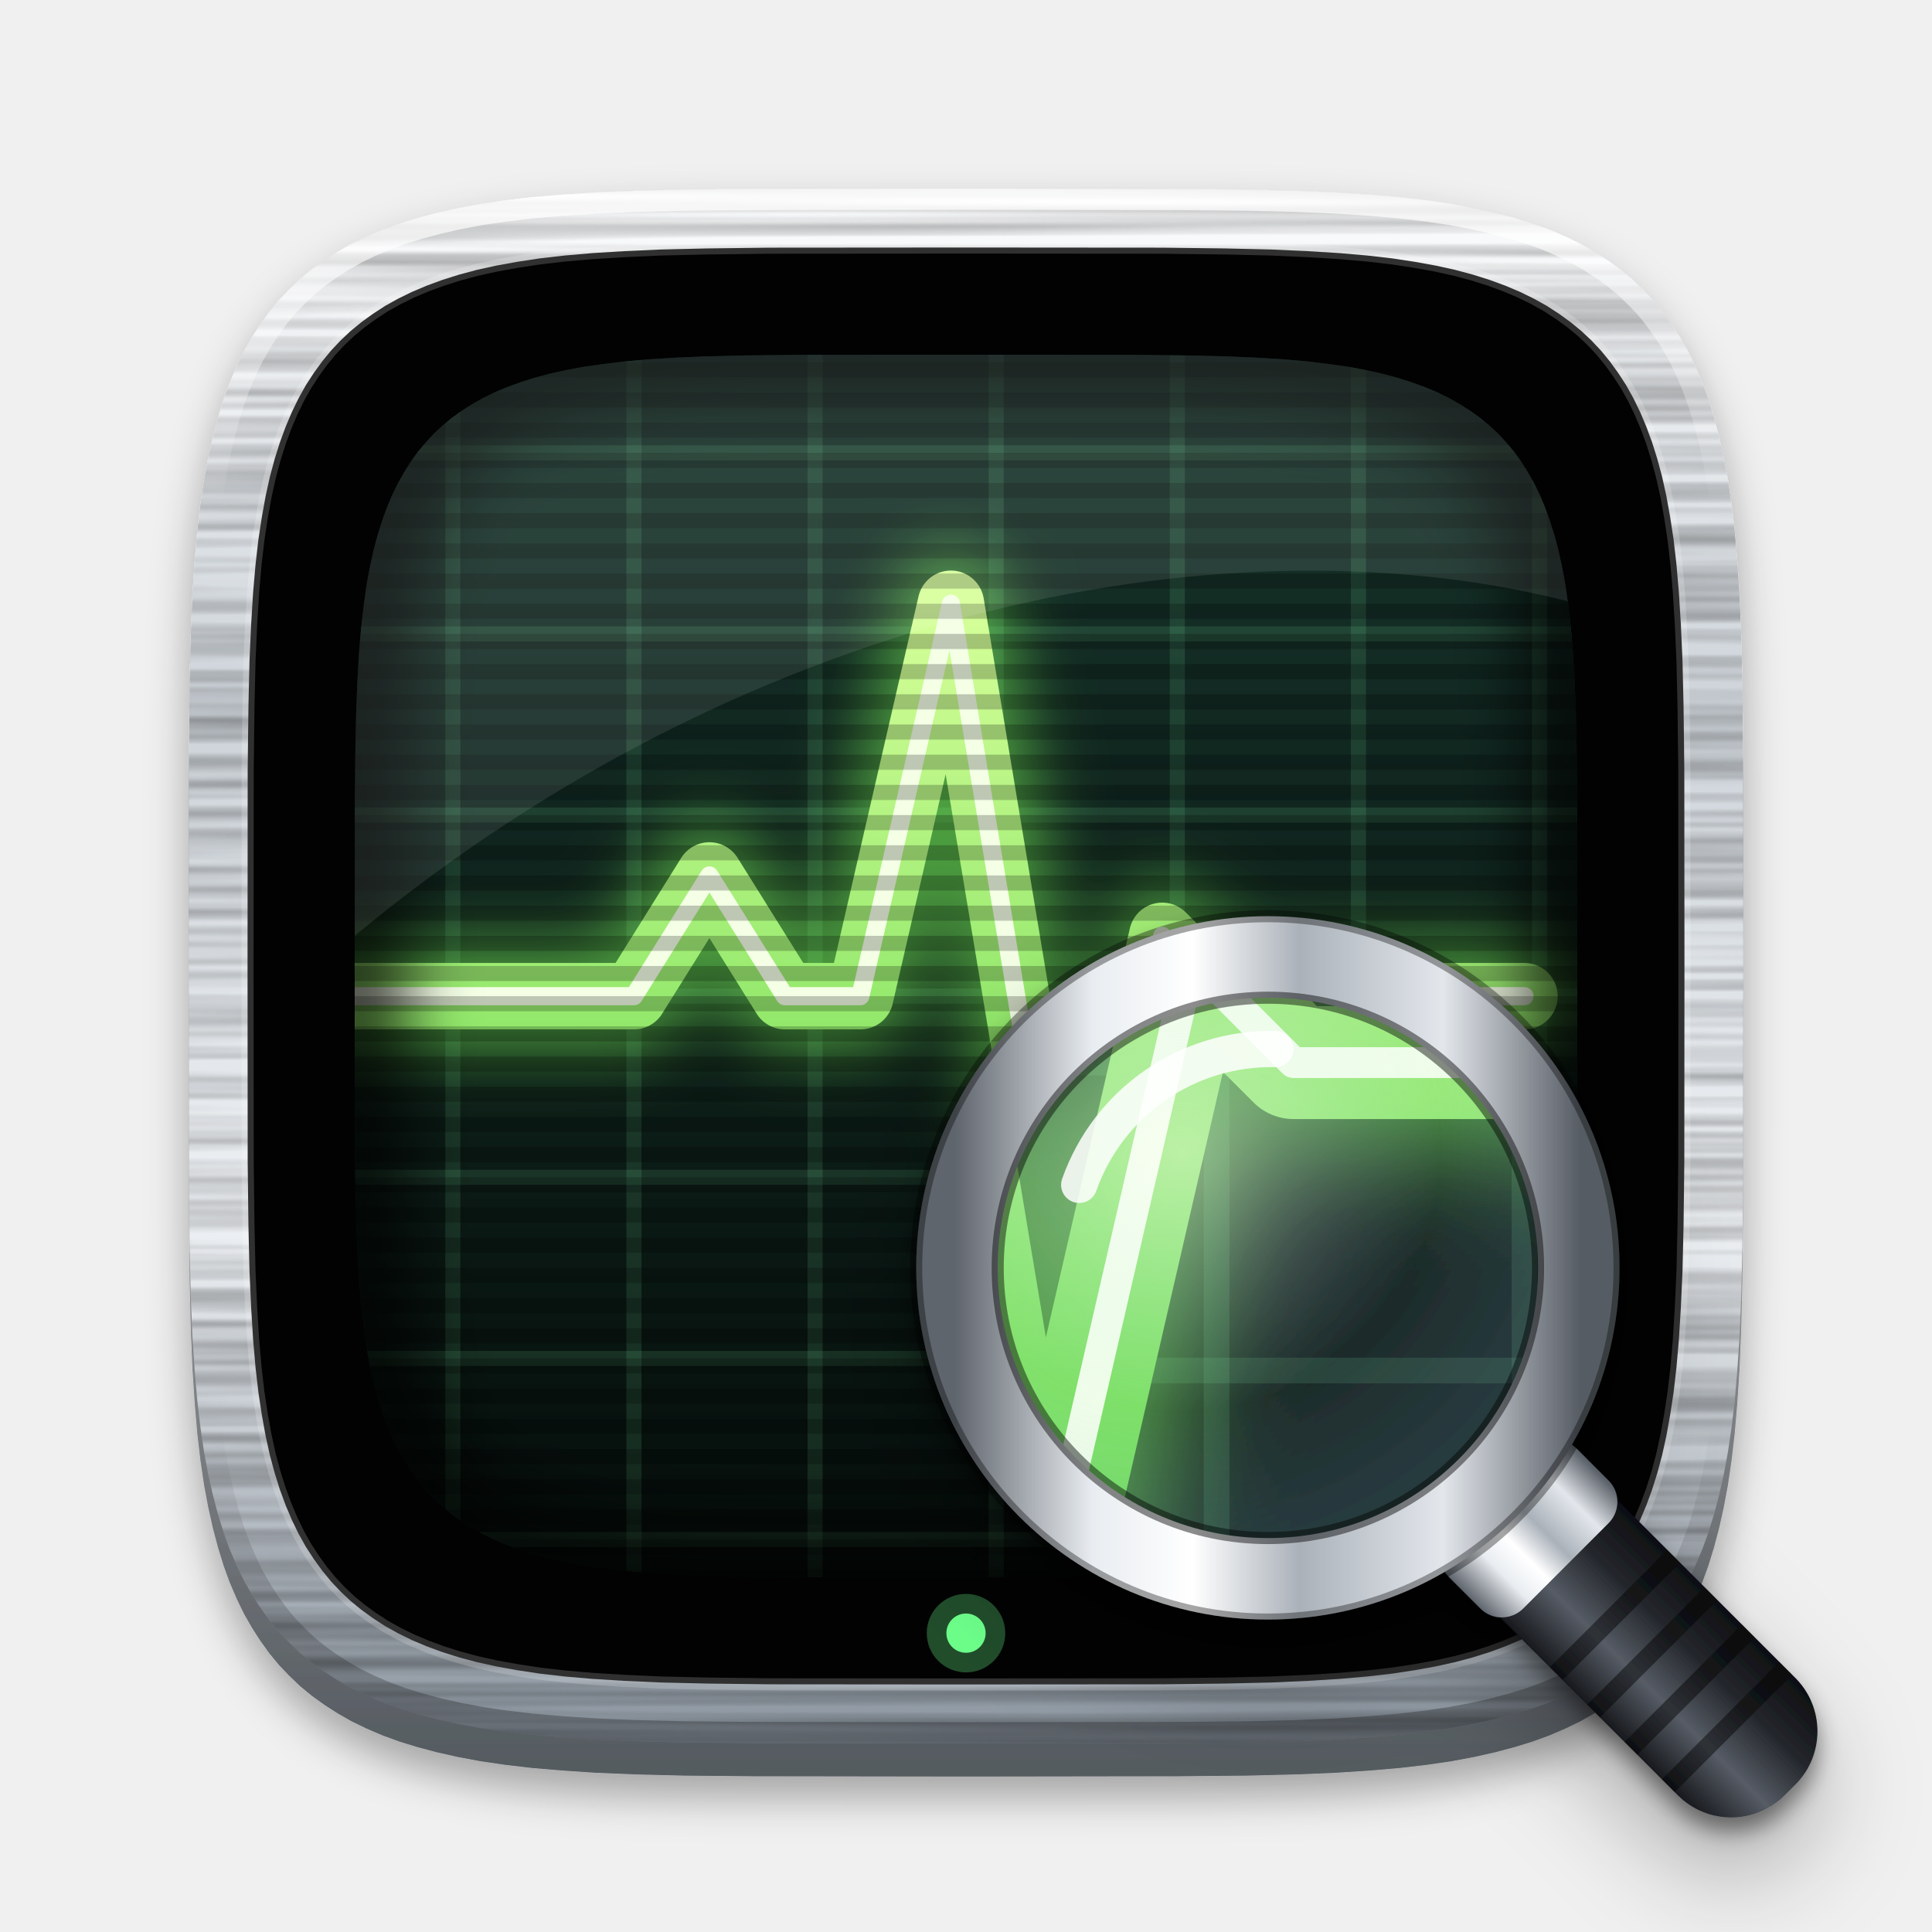
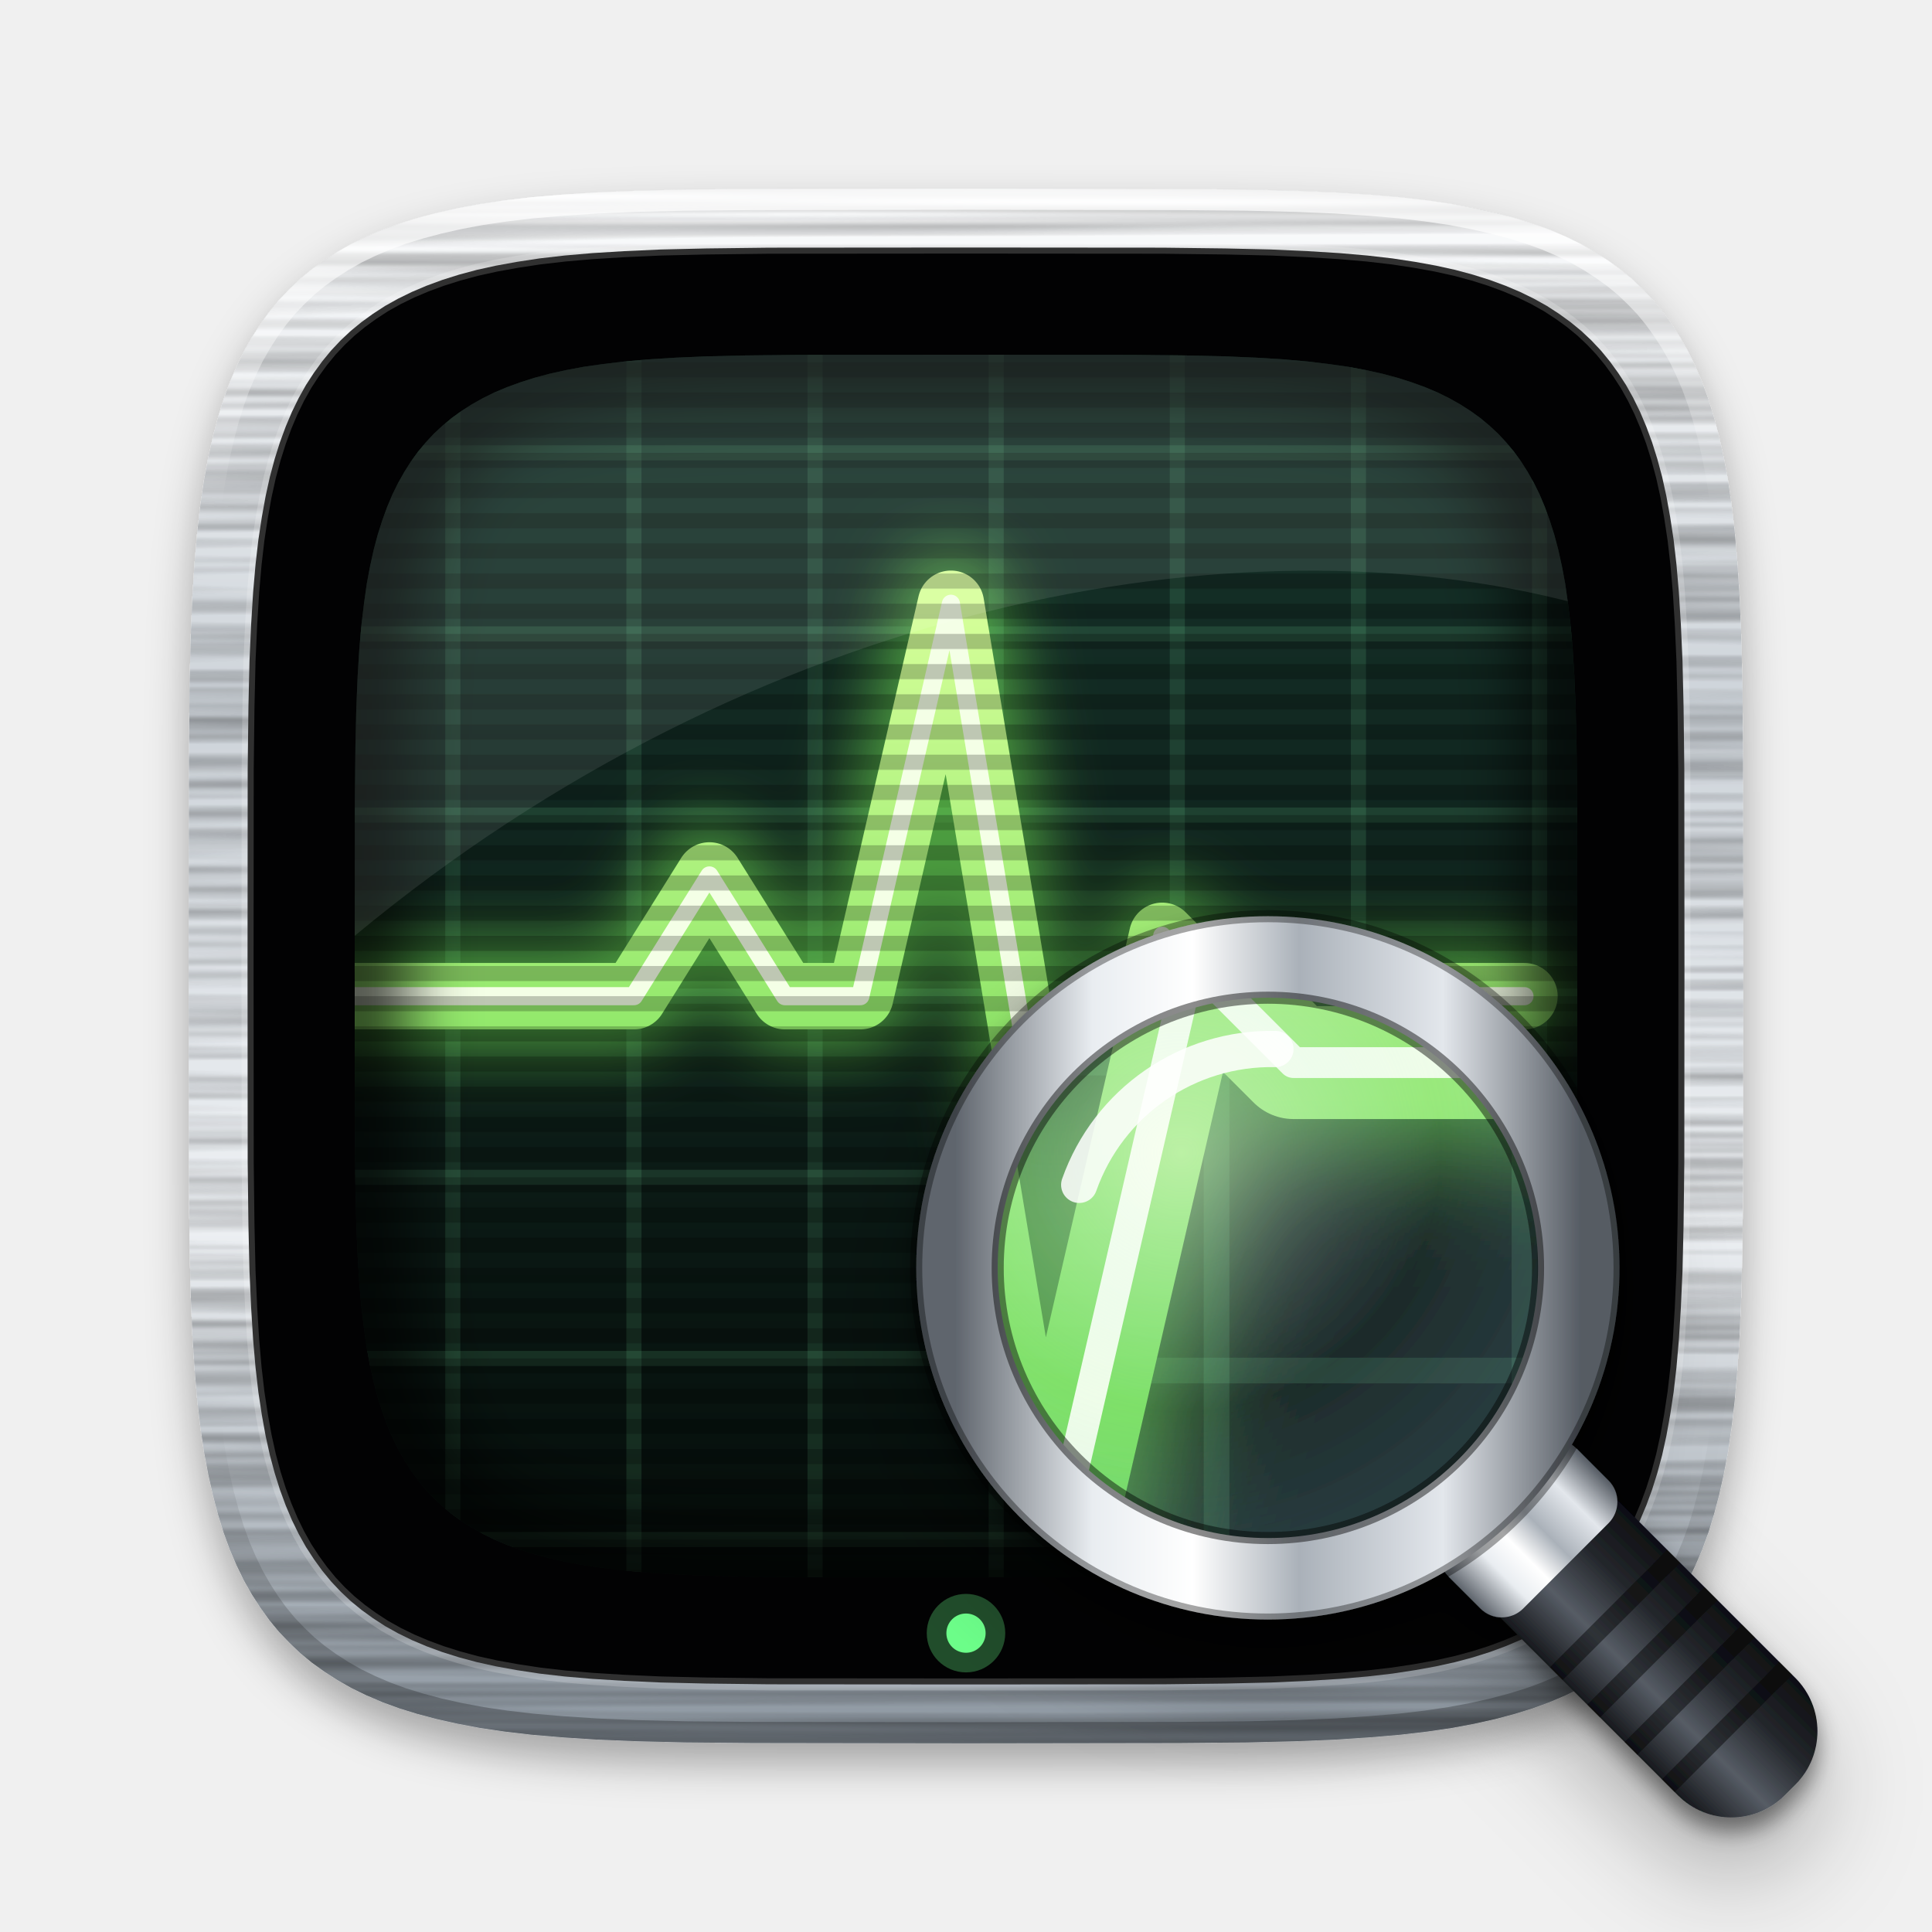
<svg xmlns="http://www.w3.org/2000/svg" width="128" height="128" viewBox="0 0 128 128">
  <defs>
    <filter id="drop" x="-20%" y="-20%" width="140%" height="150%">
      <feGaussianBlur in="SourceAlpha" stdDeviation="1.4" />
      <feOffset dy="1.4" />
      <feComponentTransfer>
        <feFuncA type="linear" slope=".32" />
      </feComponentTransfer>
      <feMerge>
        <feMergeNode />
        <feMergeNode in="SourceGraphic" />
      </feMerge>
    </filter>
    <filter id="cast" x="-40%" y="-40%" width="180%" height="200%">
      <feGaussianBlur in="SourceAlpha" stdDeviation="3.4" result="a" />
      <feOffset in="a" dy="3.6" result="a2" />
      <feComponentTransfer in="a2" result="amb">
        <feFuncA type="linear" slope=".3" />
      </feComponentTransfer>
      <feGaussianBlur in="SourceAlpha" stdDeviation=".7" result="c" />
      <feOffset in="c" dy=".9" result="c2" />
      <feComponentTransfer in="c2" result="con">
        <feFuncA type="linear" slope=".45" />
      </feComponentTransfer>
      <feMerge>
        <feMergeNode in="amb" />
        <feMergeNode in="con" />
        <feMergeNode in="SourceGraphic" />
      </feMerge>
    </filter>
    <filter id="soft" x="-40%" y="-40%" width="180%" height="180%">
      <feGaussianBlur stdDeviation="2.2" />
    </filter>
    <filter id="glowf" x="-40%" y="-40%" width="180%" height="180%">
      <feGaussianBlur stdDeviation="2.2" />
    </filter>
    <filter id="grain" x="0" y="0" width="100%" height="100%">
      <feTurbulence type="fractalNoise" baseFrequency="1.3" numOctaves="2" seed="7" />
      <feColorMatrix values="0 0 0 0 0  0 0 0 0 0  0 0 0 0 0  .55 0 0 0 -.2" />
    </filter>
    <filter id="brushed" x="0" y="0" width="100%" height="100%">
      <feTurbulence type="fractalNoise" baseFrequency="0.015 1.1" numOctaves="2" seed="4" />
      <feColorMatrix values="0 0 0 0 0  0 0 0 0 0  0 0 0 0 0  .6 0 0 0 -.2" />
    </filter>
    <radialGradient id="vig" cx=".5" cy=".42" r=".75">
      <stop offset=".55" stop-color="#000" stop-opacity="0" />
      <stop offset="1" stop-color="#000" stop-opacity=".16" />
    </radialGradient>
    <linearGradient id="rim" x1="0" y1="0" x2="0" y2="1">
      <stop offset="0" stop-color="#fff" stop-opacity=".75" />
      <stop offset=".2" stop-color="#fff" stop-opacity="0" />
      <stop offset=".8" stop-color="#000" stop-opacity="0" />
      <stop offset="1" stop-color="#000" stop-opacity=".28" />
    </linearGradient>
    <linearGradient id="chrome" x1="0" y1="0" x2="1" y2="0">
      <stop offset="0" stop-color="#5f656d" />
      <stop offset=".22" stop-color="#e9edf1" />
      <stop offset=".38" stop-color="#ffffff" />
      <stop offset=".55" stop-color="#aab1b9" />
      <stop offset=".78" stop-color="#e3e7ec" />
      <stop offset="1" stop-color="#565c64" />
    </linearGradient>
    <linearGradient id="chromev" x1="0" y1="0" x2="0" y2="1">
      <stop offset="0" stop-color="#ffffff" />
      <stop offset=".45" stop-color="#b3bac2" />
      <stop offset=".55" stop-color="#7d848d" />
      <stop offset="1" stop-color="#d9dde2" />
    </linearGradient>
    <linearGradient id="kctop" x1="0" y1="0" x2="0" y2="1">
      <stop offset="0" stop-color="#ffffff" />
      <stop offset="1" stop-color="#d3d8df" />
    </linearGradient>
    <linearGradient id="kcside" x1="0" y1="0" x2="0" y2="1">
      <stop offset="0" stop-color="#aab1bb" />
      <stop offset="1" stop-color="#5b626c" />
    </linearGradient>
    <radialGradient id="dish" cx=".5" cy=".45" r=".6">
      <stop offset="0" stop-color="#000" stop-opacity=".09" />
      <stop offset="1" stop-color="#000" stop-opacity="0" />
    </radialGradient>
    <pattern id="scan" width="2" height="2" patternUnits="userSpaceOnUse">
      <rect width="2" height="1" fill="#000" fill-opacity=".22" />
    </pattern>
    <clipPath id="clip">
      <path d="M115.50 64.00L115.48 78.11L115.44 82.61L115.36 85.87L115.25 88.52L115.10 90.79L114.93 92.78L114.72 94.57L114.48 96.20L114.20 97.69L113.89 99.07L113.55 100.35L113.18 101.55L112.77 102.67L112.32 103.72L111.84 104.71L111.31 105.64L110.75 106.51L110.16 107.33L109.52 108.11L108.83 108.83L108.11 109.52L107.33 110.16L106.51 110.75L105.64 111.31L104.71 111.84L103.72 112.32L102.67 112.77L101.55 113.18L100.35 113.55L99.07 113.89L97.69 114.20L96.20 114.48L94.57 114.72L92.78 114.93L90.79 115.10L88.52 115.25L85.87 115.36L82.61 115.44L78.11 115.48L64.00 115.50L49.89 115.48L45.39 115.44L42.13 115.36L39.48 115.25L37.21 115.10L35.22 114.93L33.43 114.72L31.80 114.48L30.31 114.20L28.93 113.89L27.65 113.55L26.45 113.18L25.33 112.77L24.28 112.32L23.29 111.84L22.36 111.31L21.49 110.75L20.67 110.16L19.89 109.52L19.17 108.83L18.48 108.11L17.84 107.33L17.25 106.51L16.69 105.64L16.16 104.71L15.68 103.72L15.23 102.67L14.82 101.55L14.45 100.35L14.11 99.07L13.80 97.69L13.52 96.20L13.28 94.57L13.07 92.78L12.90 90.79L12.75 88.52L12.64 85.87L12.56 82.61L12.52 78.11L12.50 64.00L12.52 49.89L12.56 45.39L12.64 42.13L12.75 39.48L12.90 37.21L13.07 35.22L13.28 33.43L13.52 31.80L13.80 30.31L14.11 28.93L14.45 27.65L14.82 26.45L15.23 25.33L15.68 24.28L16.16 23.29L16.69 22.36L17.25 21.49L17.84 20.67L18.48 19.89L19.17 19.17L19.89 18.48L20.67 17.84L21.49 17.25L22.36 16.69L23.29 16.16L24.28 15.68L25.33 15.23L26.45 14.82L27.65 14.45L28.93 14.11L30.31 13.80L31.80 13.52L33.43 13.28L35.22 13.07L37.21 12.90L39.48 12.75L42.13 12.64L45.39 12.56L49.89 12.52L64.00 12.50L78.11 12.52L82.61 12.56L85.87 12.64L88.52 12.75L90.79 12.90L92.78 13.07L94.57 13.28L96.20 13.52L97.69 13.80L99.07 14.11L100.35 14.45L101.55 14.82L102.67 15.23L103.72 15.68L104.71 16.16L105.64 16.69L106.51 17.25L107.33 17.84L108.11 18.48L108.83 19.17L109.52 19.89L110.16 20.67L110.75 21.49L111.31 22.36L111.84 23.29L112.32 24.28L112.77 25.33L113.18 26.45L113.55 27.65L113.89 28.93L114.20 30.31L114.48 31.80L114.72 33.43L114.93 35.22L115.10 37.21L115.25 39.48L115.36 42.13L115.44 45.39L115.48 49.89Z" />
    </clipPath>
    <clipPath id="scr">
      <path d="M104.50 64.00L104.49 75.09L104.45 78.63L104.39 81.20L104.30 83.28L104.19 85.06L104.05 86.63L103.88 88.04L103.70 89.32L103.48 90.49L103.24 91.58L102.97 92.59L102.67 93.53L102.35 94.41L102.00 95.24L101.62 96.01L101.21 96.74L100.77 97.43L100.30 98.08L99.79 98.69L99.26 99.26L98.69 99.79L98.08 100.30L97.43 100.77L96.74 101.21L96.01 101.62L95.24 102.00L94.41 102.35L93.53 102.67L92.59 102.97L91.58 103.24L90.49 103.48L89.32 103.70L88.04 103.88L86.63 104.05L85.06 104.19L83.28 104.30L81.20 104.39L78.63 104.45L75.09 104.49L64.00 104.50L52.91 104.49L49.37 104.45L46.80 104.39L44.72 104.30L42.94 104.19L41.37 104.05L39.96 103.88L38.68 103.70L37.51 103.48L36.42 103.24L35.41 102.97L34.47 102.67L33.59 102.35L32.76 102.00L31.99 101.62L31.26 101.21L30.57 100.77L29.92 100.30L29.31 99.79L28.74 99.26L28.21 98.69L27.70 98.08L27.23 97.43L26.79 96.74L26.38 96.01L26.00 95.24L25.65 94.41L25.33 93.53L25.03 92.59L24.76 91.58L24.52 90.49L24.30 89.32L24.12 88.04L23.95 86.63L23.81 85.06L23.70 83.28L23.61 81.20L23.55 78.63L23.51 75.09L23.50 64.00L23.51 52.91L23.55 49.37L23.61 46.80L23.70 44.72L23.81 42.94L23.95 41.37L24.12 39.96L24.30 38.68L24.52 37.51L24.76 36.42L25.03 35.41L25.33 34.47L25.65 33.59L26.00 32.76L26.38 31.99L26.79 31.26L27.23 30.57L27.70 29.92L28.21 29.31L28.74 28.74L29.31 28.21L29.92 27.70L30.57 27.23L31.26 26.79L31.99 26.38L32.76 26.00L33.59 25.65L34.47 25.33L35.41 25.03L36.42 24.76L37.51 24.52L38.68 24.30L39.96 24.12L41.37 23.95L42.94 23.81L44.72 23.70L46.80 23.61L49.37 23.55L52.91 23.51L64.00 23.50L75.09 23.51L78.63 23.55L81.20 23.61L83.28 23.70L85.06 23.81L86.63 23.95L88.04 24.12L89.32 24.30L90.49 24.52L91.58 24.76L92.59 25.03L93.53 25.33L94.41 25.65L95.24 26.00L96.01 26.38L96.74 26.79L97.43 27.23L98.08 27.70L98.69 28.21L99.26 28.74L99.79 29.31L100.30 29.92L100.77 30.57L101.21 31.26L101.62 31.99L102.00 32.76L102.35 33.59L102.67 34.47L102.97 35.41L103.24 36.42L103.48 37.51L103.70 38.68L103.88 39.96L104.05 41.37L104.19 42.94L104.30 44.72L104.39 46.80L104.45 49.37L104.49 52.91Z" />
    </clipPath>
    <linearGradient id="bezel" x1="0" y1="0" x2="0" y2="1">
      <stop offset="0.000" stop-color="#fbfcfd" />
      <stop offset="0.333" stop-color="#cdd3d9" />
      <stop offset="0.667" stop-color="#eef1f4" />
      <stop offset="1.000" stop-color="#8d97a1" />
    </linearGradient>
    <linearGradient id="screen" x1="0" y1="0" x2="0" y2="1">
      <stop offset="0.000" stop-color="#17352c" />
      <stop offset="1.000" stop-color="#050d0a" />
    </linearGradient>
    <linearGradient id="pulse" x1="0" y1="0" x2="0" y2="1">
      <stop offset="0.000" stop-color="#d6ff9a" />
      <stop offset="1.000" stop-color="#62d84a" />
    </linearGradient>
    <linearGradient id="handle" x1="0" y1="0" x2="1" y2="0">
      <stop offset="0.000" stop-color="#17191d" />
      <stop offset="0.333" stop-color="#565c65" />
      <stop offset="0.667" stop-color="#24272c" />
      <stop offset="1.000" stop-color="#0e0f12" />
    </linearGradient>
    <radialGradient id="lens" cx=".35" cy=".3" r=".9">
      <stop offset="0" stop-color="#fff" stop-opacity=".4" />
      <stop offset=".5" stop-color="#bfe9ff" stop-opacity=".1" />
      <stop offset="1" stop-color="#6fa9cc" stop-opacity=".3" />
    </radialGradient>
    <clipPath id="lc">
      <circle cx="84" cy="84" r="19" />
    </clipPath>
  </defs>
  <g filter="url(#drop)">
-     <path d="M115.50 64.00L115.48 78.11L115.44 82.61L115.36 85.87L115.25 88.52L115.10 90.79L114.93 92.78L114.72 94.57L114.48 96.20L114.20 97.69L113.89 99.07L113.55 100.35L113.18 101.55L112.77 102.67L112.32 103.72L111.84 104.71L111.31 105.64L110.75 106.51L110.16 107.33L109.52 108.11L108.83 108.83L108.11 109.52L107.33 110.16L106.51 110.75L105.64 111.31L104.71 111.84L103.72 112.32L102.67 112.77L101.55 113.18L100.35 113.55L99.07 113.89L97.69 114.20L96.20 114.48L94.57 114.72L92.78 114.93L90.79 115.10L88.52 115.25L85.87 115.36L82.61 115.44L78.11 115.48L64.00 115.50L49.89 115.48L45.39 115.44L42.13 115.36L39.48 115.25L37.21 115.10L35.22 114.93L33.43 114.72L31.80 114.48L30.31 114.20L28.93 113.89L27.65 113.55L26.45 113.18L25.33 112.77L24.28 112.32L23.29 111.84L22.36 111.31L21.49 110.75L20.67 110.16L19.89 109.52L19.17 108.83L18.48 108.11L17.84 107.33L17.25 106.51L16.69 105.64L16.16 104.71L15.68 103.72L15.23 102.67L14.82 101.55L14.45 100.35L14.11 99.07L13.80 97.69L13.52 96.20L13.28 94.57L13.07 92.78L12.90 90.79L12.75 88.52L12.64 85.87L12.56 82.61L12.52 78.11L12.50 64.00L12.52 49.89L12.56 45.39L12.64 42.13L12.75 39.48L12.90 37.21L13.07 35.22L13.28 33.43L13.52 31.80L13.80 30.31L14.11 28.93L14.45 27.65L14.82 26.45L15.23 25.33L15.68 24.28L16.16 23.29L16.69 22.36L17.25 21.49L17.84 20.67L18.48 19.89L19.17 19.17L19.89 18.48L20.67 17.84L21.49 17.25L22.36 16.69L23.29 16.16L24.28 15.68L25.33 15.23L26.45 14.82L27.65 14.45L28.93 14.11L30.31 13.80L31.80 13.52L33.43 13.28L35.22 13.07L37.21 12.90L39.48 12.75L42.13 12.64L45.39 12.56L49.89 12.52L64.00 12.50L78.11 12.52L82.61 12.56L85.87 12.64L88.52 12.75L90.79 12.90L92.78 13.07L94.57 13.28L96.20 13.52L97.69 13.80L99.07 14.11L100.35 14.45L101.55 14.82L102.67 15.23L103.72 15.68L104.71 16.16L105.64 16.69L106.51 17.25L107.33 17.84L108.11 18.48L108.83 19.17L109.52 19.89L110.16 20.67L110.75 21.49L111.31 22.36L111.84 23.29L112.32 24.28L112.77 25.33L113.18 26.45L113.55 27.65L113.89 28.93L114.20 30.31L114.48 31.80L114.72 33.43L114.93 35.22L115.10 37.21L115.25 39.48L115.36 42.13L115.44 45.39L115.48 49.89Z" transform="translate(0 2.2)" fill="url(#bezel)" />
-     <path d="M115.50 64.00L115.48 78.11L115.44 82.61L115.36 85.87L115.25 88.52L115.10 90.79L114.93 92.78L114.72 94.57L114.48 96.20L114.20 97.69L113.89 99.07L113.55 100.35L113.18 101.55L112.77 102.67L112.32 103.72L111.84 104.71L111.31 105.64L110.75 106.51L110.16 107.33L109.52 108.11L108.83 108.83L108.11 109.52L107.33 110.16L106.51 110.75L105.64 111.31L104.71 111.84L103.72 112.32L102.67 112.77L101.55 113.18L100.35 113.55L99.07 113.89L97.69 114.20L96.20 114.48L94.57 114.72L92.78 114.93L90.79 115.10L88.52 115.25L85.87 115.36L82.61 115.44L78.11 115.48L64.00 115.50L49.89 115.48L45.39 115.44L42.13 115.36L39.48 115.25L37.21 115.10L35.22 114.93L33.43 114.72L31.80 114.48L30.31 114.20L28.93 113.89L27.65 113.55L26.45 113.18L25.33 112.77L24.28 112.32L23.29 111.84L22.36 111.31L21.49 110.75L20.67 110.16L19.89 109.52L19.17 108.83L18.48 108.11L17.84 107.33L17.25 106.51L16.69 105.64L16.16 104.71L15.68 103.72L15.23 102.67L14.82 101.55L14.45 100.35L14.11 99.07L13.80 97.69L13.52 96.20L13.28 94.57L13.07 92.78L12.90 90.79L12.75 88.52L12.64 85.87L12.56 82.61L12.52 78.11L12.50 64.00L12.52 49.89L12.56 45.39L12.64 42.13L12.75 39.48L12.90 37.21L13.07 35.22L13.28 33.43L13.52 31.80L13.80 30.31L14.11 28.93L14.45 27.65L14.82 26.45L15.23 25.33L15.68 24.28L16.16 23.29L16.69 22.36L17.25 21.49L17.84 20.67L18.48 19.89L19.17 19.17L19.89 18.48L20.67 17.84L21.49 17.25L22.36 16.69L23.29 16.16L24.28 15.68L25.33 15.23L26.45 14.82L27.65 14.45L28.93 14.11L30.31 13.80L31.80 13.52L33.43 13.28L35.22 13.07L37.21 12.90L39.48 12.75L42.13 12.64L45.39 12.56L49.89 12.52L64.00 12.50L78.11 12.52L82.61 12.56L85.87 12.64L88.52 12.75L90.79 12.90L92.78 13.07L94.57 13.28L96.20 13.52L97.69 13.80L99.07 14.11L100.35 14.45L101.55 14.82L102.67 15.23L103.72 15.68L104.71 16.16L105.64 16.69L106.51 17.25L107.33 17.84L108.11 18.48L108.83 19.17L109.52 19.89L110.16 20.67L110.75 21.49L111.31 22.36L111.84 23.29L112.32 24.28L112.77 25.33L113.18 26.45L113.55 27.65L113.89 28.93L114.20 30.31L114.48 31.80L114.72 33.43L114.93 35.22L115.10 37.21L115.25 39.48L115.36 42.13L115.44 45.39L115.48 49.89Z" transform="translate(0 2.2)" fill="#000" fill-opacity=".4" />
    <path d="M115.50 64.00L115.48 78.11L115.44 82.61L115.36 85.87L115.25 88.52L115.10 90.79L114.93 92.78L114.72 94.57L114.48 96.20L114.20 97.69L113.89 99.07L113.55 100.35L113.18 101.55L112.77 102.67L112.32 103.72L111.84 104.71L111.31 105.64L110.75 106.51L110.16 107.33L109.52 108.11L108.83 108.83L108.11 109.52L107.33 110.16L106.51 110.75L105.64 111.31L104.71 111.84L103.72 112.32L102.67 112.77L101.55 113.18L100.35 113.55L99.07 113.89L97.69 114.20L96.20 114.48L94.57 114.72L92.78 114.93L90.79 115.10L88.52 115.25L85.87 115.36L82.61 115.44L78.11 115.48L64.00 115.50L49.89 115.48L45.39 115.44L42.13 115.36L39.48 115.25L37.21 115.10L35.22 114.93L33.43 114.72L31.80 114.48L30.31 114.20L28.93 113.89L27.65 113.55L26.45 113.18L25.33 112.77L24.28 112.32L23.29 111.84L22.36 111.31L21.49 110.75L20.67 110.16L19.89 109.52L19.17 108.83L18.48 108.11L17.84 107.33L17.25 106.51L16.69 105.64L16.16 104.71L15.68 103.72L15.23 102.67L14.82 101.55L14.45 100.35L14.11 99.07L13.80 97.69L13.52 96.20L13.28 94.57L13.07 92.78L12.90 90.79L12.75 88.52L12.64 85.87L12.56 82.61L12.52 78.11L12.50 64.00L12.52 49.89L12.56 45.39L12.64 42.13L12.75 39.48L12.90 37.21L13.07 35.22L13.28 33.43L13.52 31.80L13.80 30.31L14.11 28.93L14.45 27.65L14.82 26.45L15.23 25.33L15.68 24.28L16.16 23.29L16.69 22.36L17.25 21.49L17.84 20.67L18.48 19.89L19.17 19.17L19.89 18.48L20.67 17.84L21.49 17.25L22.36 16.69L23.29 16.16L24.28 15.68L25.33 15.23L26.45 14.82L27.65 14.45L28.93 14.11L30.31 13.80L31.80 13.52L33.43 13.28L35.22 13.07L37.21 12.90L39.48 12.75L42.13 12.64L45.39 12.56L49.89 12.52L64.00 12.50L78.11 12.52L82.61 12.56L85.87 12.64L88.52 12.75L90.79 12.90L92.78 13.07L94.57 13.28L96.20 13.52L97.69 13.80L99.07 14.11L100.35 14.45L101.55 14.82L102.67 15.23L103.72 15.68L104.71 16.16L105.64 16.69L106.51 17.25L107.33 17.84L108.11 18.48L108.83 19.17L109.52 19.89L110.16 20.67L110.75 21.49L111.31 22.36L111.84 23.29L112.32 24.28L112.77 25.33L113.18 26.45L113.55 27.65L113.89 28.93L114.20 30.31L114.48 31.80L114.72 33.43L114.93 35.22L115.10 37.21L115.25 39.48L115.36 42.13L115.44 45.39L115.48 49.89Z" fill="url(#bezel)" />
  </g>
  <g clip-path="url(#clip)">
    <rect width="128" height="128" filter="url(#brushed)" />
    <path d="M115.50 64.00L115.48 78.11L115.44 82.61L115.36 85.87L115.25 88.52L115.10 90.79L114.93 92.78L114.72 94.57L114.48 96.20L114.20 97.69L113.89 99.07L113.55 100.35L113.18 101.55L112.77 102.67L112.32 103.72L111.84 104.71L111.31 105.64L110.75 106.51L110.16 107.33L109.52 108.11L108.83 108.83L108.11 109.52L107.33 110.16L106.51 110.75L105.64 111.31L104.71 111.84L103.72 112.32L102.67 112.77L101.55 113.18L100.35 113.55L99.07 113.89L97.69 114.20L96.20 114.48L94.57 114.72L92.78 114.93L90.79 115.10L88.52 115.25L85.87 115.36L82.61 115.44L78.11 115.48L64.00 115.50L49.89 115.48L45.39 115.44L42.13 115.36L39.48 115.25L37.21 115.10L35.22 114.93L33.43 114.72L31.80 114.48L30.31 114.20L28.93 113.89L27.65 113.55L26.45 113.18L25.33 112.77L24.28 112.32L23.29 111.84L22.36 111.31L21.49 110.75L20.67 110.16L19.89 109.52L19.17 108.83L18.48 108.11L17.84 107.33L17.25 106.51L16.69 105.64L16.16 104.71L15.68 103.72L15.23 102.67L14.82 101.55L14.45 100.35L14.11 99.07L13.80 97.69L13.52 96.20L13.28 94.57L13.07 92.78L12.90 90.79L12.75 88.52L12.64 85.87L12.56 82.61L12.52 78.11L12.50 64.00L12.52 49.89L12.56 45.39L12.64 42.13L12.75 39.48L12.90 37.21L13.07 35.22L13.28 33.43L13.52 31.80L13.80 30.31L14.11 28.93L14.45 27.65L14.82 26.45L15.23 25.33L15.68 24.28L16.16 23.29L16.69 22.36L17.25 21.49L17.84 20.67L18.48 19.89L19.17 19.17L19.89 18.48L20.67 17.84L21.49 17.25L22.36 16.69L23.29 16.16L24.28 15.68L25.33 15.23L26.45 14.82L27.65 14.45L28.93 14.11L30.31 13.80L31.80 13.52L33.43 13.28L35.22 13.07L37.21 12.90L39.48 12.75L42.13 12.64L45.39 12.56L49.89 12.52L64.00 12.50L78.11 12.52L82.61 12.56L85.87 12.64L88.52 12.75L90.79 12.90L92.78 13.07L94.57 13.28L96.20 13.52L97.69 13.80L99.07 14.11L100.35 14.45L101.55 14.82L102.67 15.23L103.72 15.68L104.71 16.16L105.64 16.69L106.51 17.25L107.33 17.84L108.11 18.48L108.83 19.17L109.52 19.89L110.16 20.67L110.75 21.49L111.31 22.36L111.84 23.29L112.32 24.28L112.77 25.33L113.18 26.45L113.55 27.65L113.89 28.93L114.20 30.31L114.48 31.80L114.72 33.43L114.93 35.22L115.10 37.21L115.25 39.48L115.36 42.13L115.44 45.39L115.48 49.89Z" fill="none" stroke="url(#rim)" stroke-width="2.8" />
  </g>
  <path d="M111.60 64.00L111.59 77.04L111.54 81.20L111.47 84.22L111.36 86.66L111.23 88.76L111.07 90.60L110.88 92.25L110.65 93.76L110.40 95.14L110.12 96.41L109.80 97.60L109.45 98.71L109.07 99.74L108.66 100.71L108.21 101.63L107.73 102.49L107.21 103.29L106.66 104.05L106.07 104.77L105.44 105.44L104.77 106.07L104.05 106.66L103.29 107.21L102.49 107.73L101.63 108.21L100.71 108.66L99.74 109.07L98.71 109.45L97.60 109.80L96.41 110.12L95.14 110.40L93.76 110.65L92.25 110.88L90.60 111.07L88.76 111.23L86.66 111.36L84.22 111.47L81.20 111.54L77.04 111.59L64.00 111.60L50.96 111.59L46.80 111.54L43.78 111.47L41.34 111.36L39.24 111.23L37.40 111.07L35.75 110.88L34.24 110.65L32.86 110.40L31.59 110.12L30.40 109.80L29.29 109.45L28.26 109.07L27.29 108.66L26.37 108.21L25.51 107.73L24.71 107.21L23.95 106.66L23.23 106.07L22.56 105.44L21.93 104.77L21.34 104.05L20.79 103.29L20.27 102.49L19.79 101.63L19.34 100.71L18.93 99.74L18.55 98.71L18.20 97.60L17.88 96.41L17.60 95.14L17.35 93.76L17.12 92.25L16.93 90.60L16.77 88.76L16.64 86.66L16.53 84.22L16.46 81.20L16.41 77.04L16.40 64.00L16.41 50.96L16.46 46.80L16.53 43.78L16.64 41.34L16.77 39.24L16.93 37.40L17.12 35.75L17.35 34.24L17.60 32.86L17.88 31.59L18.20 30.40L18.55 29.29L18.93 28.26L19.34 27.29L19.79 26.37L20.27 25.51L20.79 24.71L21.34 23.95L21.93 23.23L22.56 22.56L23.23 21.93L23.95 21.34L24.71 20.79L25.51 20.27L26.37 19.79L27.29 19.34L28.26 18.93L29.29 18.55L30.40 18.20L31.59 17.88L32.86 17.60L34.24 17.35L35.75 17.12L37.40 16.93L39.24 16.77L41.34 16.64L43.78 16.53L46.80 16.46L50.96 16.41L64.00 16.40L77.04 16.41L81.20 16.46L84.22 16.53L86.66 16.64L88.76 16.77L90.60 16.93L92.25 17.12L93.76 17.35L95.14 17.60L96.41 17.88L97.60 18.20L98.71 18.55L99.74 18.93L100.71 19.34L101.63 19.79L102.49 20.27L103.29 20.79L104.05 21.34L104.77 21.93L105.44 22.56L106.07 23.23L106.66 23.95L107.21 24.71L107.73 25.51L108.21 26.37L108.66 27.29L109.07 28.26L109.45 29.29L109.80 30.40L110.12 31.59L110.40 32.86L110.65 34.24L110.88 35.75L111.07 37.40L111.23 39.24L111.36 41.34L111.47 43.78L111.54 46.80L111.59 50.96Z" fill="#020203" />
  <path d="M111.60 64.00L111.59 77.04L111.54 81.20L111.47 84.22L111.36 86.66L111.23 88.76L111.07 90.60L110.88 92.25L110.65 93.76L110.40 95.14L110.12 96.41L109.80 97.60L109.45 98.71L109.07 99.74L108.66 100.71L108.21 101.63L107.73 102.49L107.21 103.29L106.66 104.05L106.07 104.77L105.44 105.44L104.77 106.07L104.05 106.66L103.29 107.21L102.49 107.73L101.63 108.21L100.71 108.66L99.74 109.07L98.71 109.45L97.60 109.80L96.41 110.12L95.14 110.40L93.76 110.65L92.25 110.88L90.60 111.07L88.76 111.23L86.66 111.36L84.22 111.47L81.20 111.54L77.04 111.59L64.00 111.60L50.96 111.59L46.80 111.54L43.78 111.47L41.34 111.36L39.24 111.23L37.40 111.07L35.75 110.88L34.24 110.65L32.86 110.40L31.59 110.12L30.40 109.80L29.29 109.45L28.26 109.07L27.29 108.66L26.37 108.21L25.51 107.73L24.71 107.21L23.95 106.66L23.23 106.07L22.56 105.44L21.93 104.77L21.34 104.05L20.79 103.29L20.27 102.49L19.79 101.63L19.34 100.71L18.93 99.74L18.55 98.71L18.20 97.60L17.88 96.41L17.60 95.14L17.35 93.76L17.12 92.25L16.93 90.60L16.77 88.76L16.64 86.66L16.53 84.22L16.46 81.20L16.41 77.04L16.40 64.00L16.41 50.96L16.46 46.80L16.53 43.78L16.64 41.34L16.77 39.24L16.93 37.40L17.12 35.75L17.35 34.24L17.60 32.86L17.88 31.59L18.20 30.40L18.55 29.29L18.93 28.26L19.34 27.29L19.79 26.37L20.27 25.51L20.79 24.71L21.34 23.95L21.93 23.23L22.56 22.56L23.23 21.93L23.95 21.34L24.71 20.79L25.51 20.27L26.37 19.79L27.29 19.34L28.26 18.93L29.29 18.55L30.40 18.20L31.59 17.88L32.86 17.60L34.24 17.35L35.75 17.12L37.40 16.93L39.24 16.77L41.34 16.64L43.78 16.53L46.80 16.46L50.96 16.41L64.00 16.40L77.04 16.41L81.20 16.46L84.22 16.53L86.66 16.64L88.76 16.77L90.60 16.93L92.25 17.12L93.76 17.35L95.14 17.60L96.41 17.88L97.60 18.20L98.71 18.55L99.74 18.93L100.71 19.34L101.63 19.79L102.49 20.27L103.29 20.79L104.05 21.34L104.77 21.93L105.44 22.56L106.07 23.23L106.66 23.95L107.21 24.71L107.73 25.51L108.21 26.37L108.66 27.29L109.07 28.26L109.45 29.29L109.80 30.40L110.12 31.59L110.40 32.86L110.65 34.24L110.88 35.75L111.07 37.40L111.23 39.24L111.36 41.34L111.47 43.78L111.54 46.80L111.59 50.96Z" fill="none" stroke="#fff" stroke-opacity=".18" stroke-width=".8" />
  <path d="M104.50 64.00L104.49 75.09L104.45 78.63L104.39 81.20L104.30 83.28L104.19 85.06L104.05 86.63L103.88 88.04L103.70 89.32L103.48 90.49L103.24 91.58L102.97 92.59L102.67 93.53L102.35 94.41L102.00 95.24L101.62 96.01L101.21 96.74L100.77 97.43L100.30 98.08L99.79 98.69L99.26 99.26L98.69 99.79L98.08 100.30L97.43 100.77L96.74 101.21L96.01 101.62L95.24 102.00L94.41 102.35L93.53 102.67L92.59 102.97L91.58 103.24L90.49 103.48L89.32 103.70L88.04 103.88L86.63 104.05L85.06 104.19L83.28 104.30L81.20 104.39L78.63 104.45L75.09 104.49L64.00 104.50L52.91 104.49L49.37 104.45L46.80 104.39L44.72 104.30L42.94 104.19L41.37 104.05L39.96 103.88L38.68 103.70L37.51 103.48L36.42 103.24L35.41 102.97L34.47 102.67L33.59 102.35L32.76 102.00L31.99 101.62L31.26 101.21L30.57 100.77L29.92 100.30L29.31 99.79L28.74 99.26L28.21 98.69L27.70 98.08L27.23 97.43L26.79 96.74L26.38 96.01L26.00 95.24L25.65 94.41L25.33 93.53L25.03 92.59L24.76 91.58L24.52 90.49L24.30 89.32L24.12 88.04L23.95 86.63L23.81 85.06L23.70 83.28L23.61 81.20L23.55 78.63L23.51 75.09L23.50 64.00L23.51 52.91L23.55 49.37L23.61 46.80L23.70 44.72L23.81 42.94L23.95 41.37L24.12 39.96L24.30 38.68L24.52 37.51L24.76 36.42L25.03 35.41L25.33 34.47L25.65 33.59L26.00 32.76L26.38 31.99L26.79 31.26L27.23 30.57L27.70 29.92L28.21 29.31L28.74 28.74L29.31 28.21L29.92 27.70L30.57 27.23L31.26 26.79L31.99 26.38L32.76 26.00L33.59 25.65L34.47 25.33L35.41 25.03L36.42 24.76L37.51 24.52L38.68 24.30L39.96 24.12L41.37 23.95L42.94 23.81L44.72 23.70L46.80 23.61L49.37 23.55L52.91 23.51L64.00 23.50L75.09 23.51L78.63 23.55L81.20 23.61L83.28 23.70L85.06 23.81L86.63 23.95L88.04 24.12L89.32 24.30L90.49 24.52L91.58 24.76L92.59 25.03L93.53 25.33L94.41 25.65L95.24 26.00L96.01 26.38L96.74 26.79L97.43 27.23L98.08 27.70L98.69 28.21L99.26 28.74L99.79 29.31L100.30 29.92L100.77 30.57L101.21 31.26L101.62 31.99L102.00 32.76L102.35 33.59L102.67 34.47L102.97 35.41L103.24 36.42L103.48 37.51L103.70 38.68L103.88 39.96L104.05 41.37L104.19 42.94L104.30 44.72L104.39 46.80L104.45 49.37L104.49 52.91Z" fill="url(#screen)" />
  <g clip-path="url(#scr)">
    <path d="M20 30H108" stroke="#8dffb0" stroke-opacity=".12" />
    <path d="M20 42H108" stroke="#8dffb0" stroke-opacity=".12" />
    <path d="M20 54H108" stroke="#8dffb0" stroke-opacity=".12" />
    <path d="M20 66H108" stroke="#8dffb0" stroke-opacity=".12" />
    <path d="M20 78H108" stroke="#8dffb0" stroke-opacity=".12" />
    <path d="M20 90H108" stroke="#8dffb0" stroke-opacity=".12" />
    <path d="M20 102H108" stroke="#8dffb0" stroke-opacity=".12" />
    <path d="M30 20V108" stroke="#8dffb0" stroke-opacity=".12" />
    <path d="M42 20V108" stroke="#8dffb0" stroke-opacity=".12" />
    <path d="M54 20V108" stroke="#8dffb0" stroke-opacity=".12" />
    <path d="M66 20V108" stroke="#8dffb0" stroke-opacity=".12" />
    <path d="M78 20V108" stroke="#8dffb0" stroke-opacity=".12" />
    <path d="M90 20V108" stroke="#8dffb0" stroke-opacity=".12" />
    <path d="M102 20V108" stroke="#8dffb0" stroke-opacity=".12" />
    <path d="M22 66H42l5-8 5 8h5l6-26 8 48 6-26 4 4h20" fill="none" stroke="#7dff5a" stroke-width="7" stroke-linecap="round" stroke-linejoin="round" opacity=".55" filter="url(#glowf)" />
    <path d="M22 66H42l5-8 5 8h5l6-26 8 48 6-26 4 4h20" fill="none" stroke="url(#pulse)" stroke-width="4.4" stroke-linecap="round" stroke-linejoin="round" />
    <path d="M22 66H42l5-8 5 8h5l6-26 8 48 6-26 4 4h20" fill="none" stroke="#f4ffe6" stroke-width="1.2" stroke-linecap="round" stroke-linejoin="round" />
    <rect width="128" height="128" fill="url(#scan)" />
    <path d="M104.50 64.00L104.49 75.09L104.45 78.63L104.39 81.20L104.30 83.28L104.19 85.06L104.05 86.63L103.88 88.04L103.70 89.32L103.48 90.49L103.24 91.58L102.97 92.59L102.67 93.53L102.35 94.41L102.00 95.24L101.62 96.01L101.21 96.74L100.77 97.43L100.30 98.08L99.79 98.69L99.26 99.26L98.69 99.79L98.08 100.30L97.43 100.77L96.74 101.21L96.01 101.62L95.24 102.00L94.41 102.35L93.53 102.67L92.59 102.97L91.58 103.24L90.49 103.48L89.32 103.70L88.04 103.88L86.63 104.05L85.06 104.19L83.28 104.30L81.20 104.39L78.63 104.45L75.09 104.49L64.00 104.50L52.91 104.49L49.37 104.45L46.80 104.39L44.72 104.30L42.94 104.19L41.37 104.05L39.96 103.88L38.68 103.70L37.51 103.48L36.42 103.24L35.41 102.97L34.47 102.67L33.59 102.35L32.76 102.00L31.99 101.62L31.26 101.21L30.57 100.77L29.92 100.30L29.31 99.79L28.74 99.26L28.21 98.69L27.70 98.08L27.23 97.43L26.79 96.74L26.38 96.01L26.00 95.24L25.65 94.41L25.33 93.53L25.03 92.59L24.76 91.58L24.52 90.49L24.30 89.32L24.12 88.04L23.95 86.63L23.81 85.06L23.70 83.28L23.61 81.20L23.55 78.63L23.51 75.09L23.50 64.00L23.51 52.91L23.55 49.37L23.61 46.80L23.70 44.72L23.81 42.94L23.95 41.37L24.12 39.96L24.30 38.68L24.52 37.51L24.76 36.42L25.03 35.41L25.33 34.47L25.65 33.59L26.00 32.76L26.38 31.99L26.79 31.26L27.23 30.57L27.70 29.92L28.21 29.31L28.74 28.74L29.31 28.21L29.92 27.70L30.57 27.23L31.26 26.79L31.99 26.38L32.76 26.00L33.59 25.65L34.47 25.33L35.41 25.03L36.42 24.76L37.51 24.52L38.68 24.30L39.96 24.12L41.37 23.95L42.94 23.81L44.72 23.70L46.80 23.61L49.37 23.55L52.91 23.51L64.00 23.50L75.09 23.51L78.63 23.55L81.20 23.61L83.28 23.70L85.06 23.81L86.63 23.95L88.04 24.12L89.32 24.30L90.49 24.52L91.58 24.76L92.59 25.03L93.53 25.33L94.41 25.65L95.24 26.00L96.01 26.38L96.74 26.79L97.43 27.23L98.08 27.70L98.69 28.21L99.26 28.74L99.79 29.31L100.30 29.92L100.77 30.57L101.21 31.26L101.62 31.99L102.00 32.76L102.35 33.59L102.67 34.47L102.97 35.41L103.24 36.42L103.48 37.51L103.70 38.68L103.88 39.96L104.05 41.37L104.19 42.94L104.30 44.72L104.39 46.80L104.45 49.37L104.49 52.91Z" fill="none" stroke="#000" stroke-opacity=".7" stroke-width="7" filter="url(#soft)" />
    <path d="M23.5 23.5H104.5V40C82 34 50 40 23.5 62Z" fill="#fff" fill-opacity=".09" />
  </g>
  <circle cx="64" cy="108.2" r="1.3" fill="#6dff8a" />
  <circle cx="64" cy="108.2" r="2.6" fill="#6dff8a" fill-opacity=".3" />
  <g filter="url(#cast)">
    <g transform="translate(99.5 99.5) rotate(-45)">
      <rect x="-5.5" y="0" width="11" height="27" rx="5" fill="url(#handle)" />
      <rect x="-5.5" y="10" width="11" height="1.2" fill="#000" fill-opacity=".45" />
      <rect x="-5.5" y="13.5" width="11" height="1.2" fill="#000" fill-opacity=".45" />
      <rect x="-5.5" y="17" width="11" height="1.2" fill="#000" fill-opacity=".45" />
      <rect x="-5.5" y="20.5" width="11" height="1.2" fill="#000" fill-opacity=".45" />
      <rect x="-6" y="-1" width="12" height="7" rx="2" fill="url(#chrome)" />
    </g>
    <circle cx="84" cy="84" r="22" fill="#0a1512" />
    <g clip-path="url(#lc)">
      <g transform="translate(84 84) scale(1.7) translate(-80 -74)">
        <path d="M20 30H108" stroke="#8dffb0" stroke-opacity=".12" />
        <path d="M20 42H108" stroke="#8dffb0" stroke-opacity=".12" />
        <path d="M20 54H108" stroke="#8dffb0" stroke-opacity=".12" />
        <path d="M20 66H108" stroke="#8dffb0" stroke-opacity=".12" />
        <path d="M20 78H108" stroke="#8dffb0" stroke-opacity=".12" />
        <path d="M20 90H108" stroke="#8dffb0" stroke-opacity=".12" />
        <path d="M20 102H108" stroke="#8dffb0" stroke-opacity=".12" />
        <path d="M30 20V108" stroke="#8dffb0" stroke-opacity=".12" />
        <path d="M42 20V108" stroke="#8dffb0" stroke-opacity=".12" />
        <path d="M54 20V108" stroke="#8dffb0" stroke-opacity=".12" />
        <path d="M66 20V108" stroke="#8dffb0" stroke-opacity=".12" />
        <path d="M78 20V108" stroke="#8dffb0" stroke-opacity=".12" />
        <path d="M90 20V108" stroke="#8dffb0" stroke-opacity=".12" />
        <path d="M102 20V108" stroke="#8dffb0" stroke-opacity=".12" />
        <path d="M22 66H42l5-8 5 8h5l6-26 8 48 6-26 4 4h20" fill="none" stroke="#7dff5a" stroke-width="7" stroke-linecap="round" stroke-linejoin="round" opacity=".55" filter="url(#glowf)" />
        <path d="M22 66H42l5-8 5 8h5l6-26 8 48 6-26 4 4h20" fill="none" stroke="url(#pulse)" stroke-width="4.4" stroke-linecap="round" stroke-linejoin="round" />
        <path d="M22 66H42l5-8 5 8h5l6-26 8 48 6-26 4 4h20" fill="none" stroke="#f4ffe6" stroke-width="1.2" stroke-linecap="round" stroke-linejoin="round" />
      </g>
    </g>
    <circle cx="84" cy="84" r="19" fill="url(#lens)" />
    <circle cx="84" cy="84" r="20.6" fill="none" stroke="url(#chrome)" stroke-width="5.4" />
    <circle cx="84" cy="84" r="23.3" fill="none" stroke="#000" stroke-opacity=".35" stroke-width=".8" />
    <circle cx="84" cy="84" r="17.9" fill="none" stroke="#000" stroke-opacity=".45" stroke-width=".8" />
  </g>
  <path d="M71.5 78.5a13.5 13.5 0 0 1 13-9" fill="none" stroke="#fff" stroke-opacity=".85" stroke-width="2.4" stroke-linecap="round" />
</svg>
